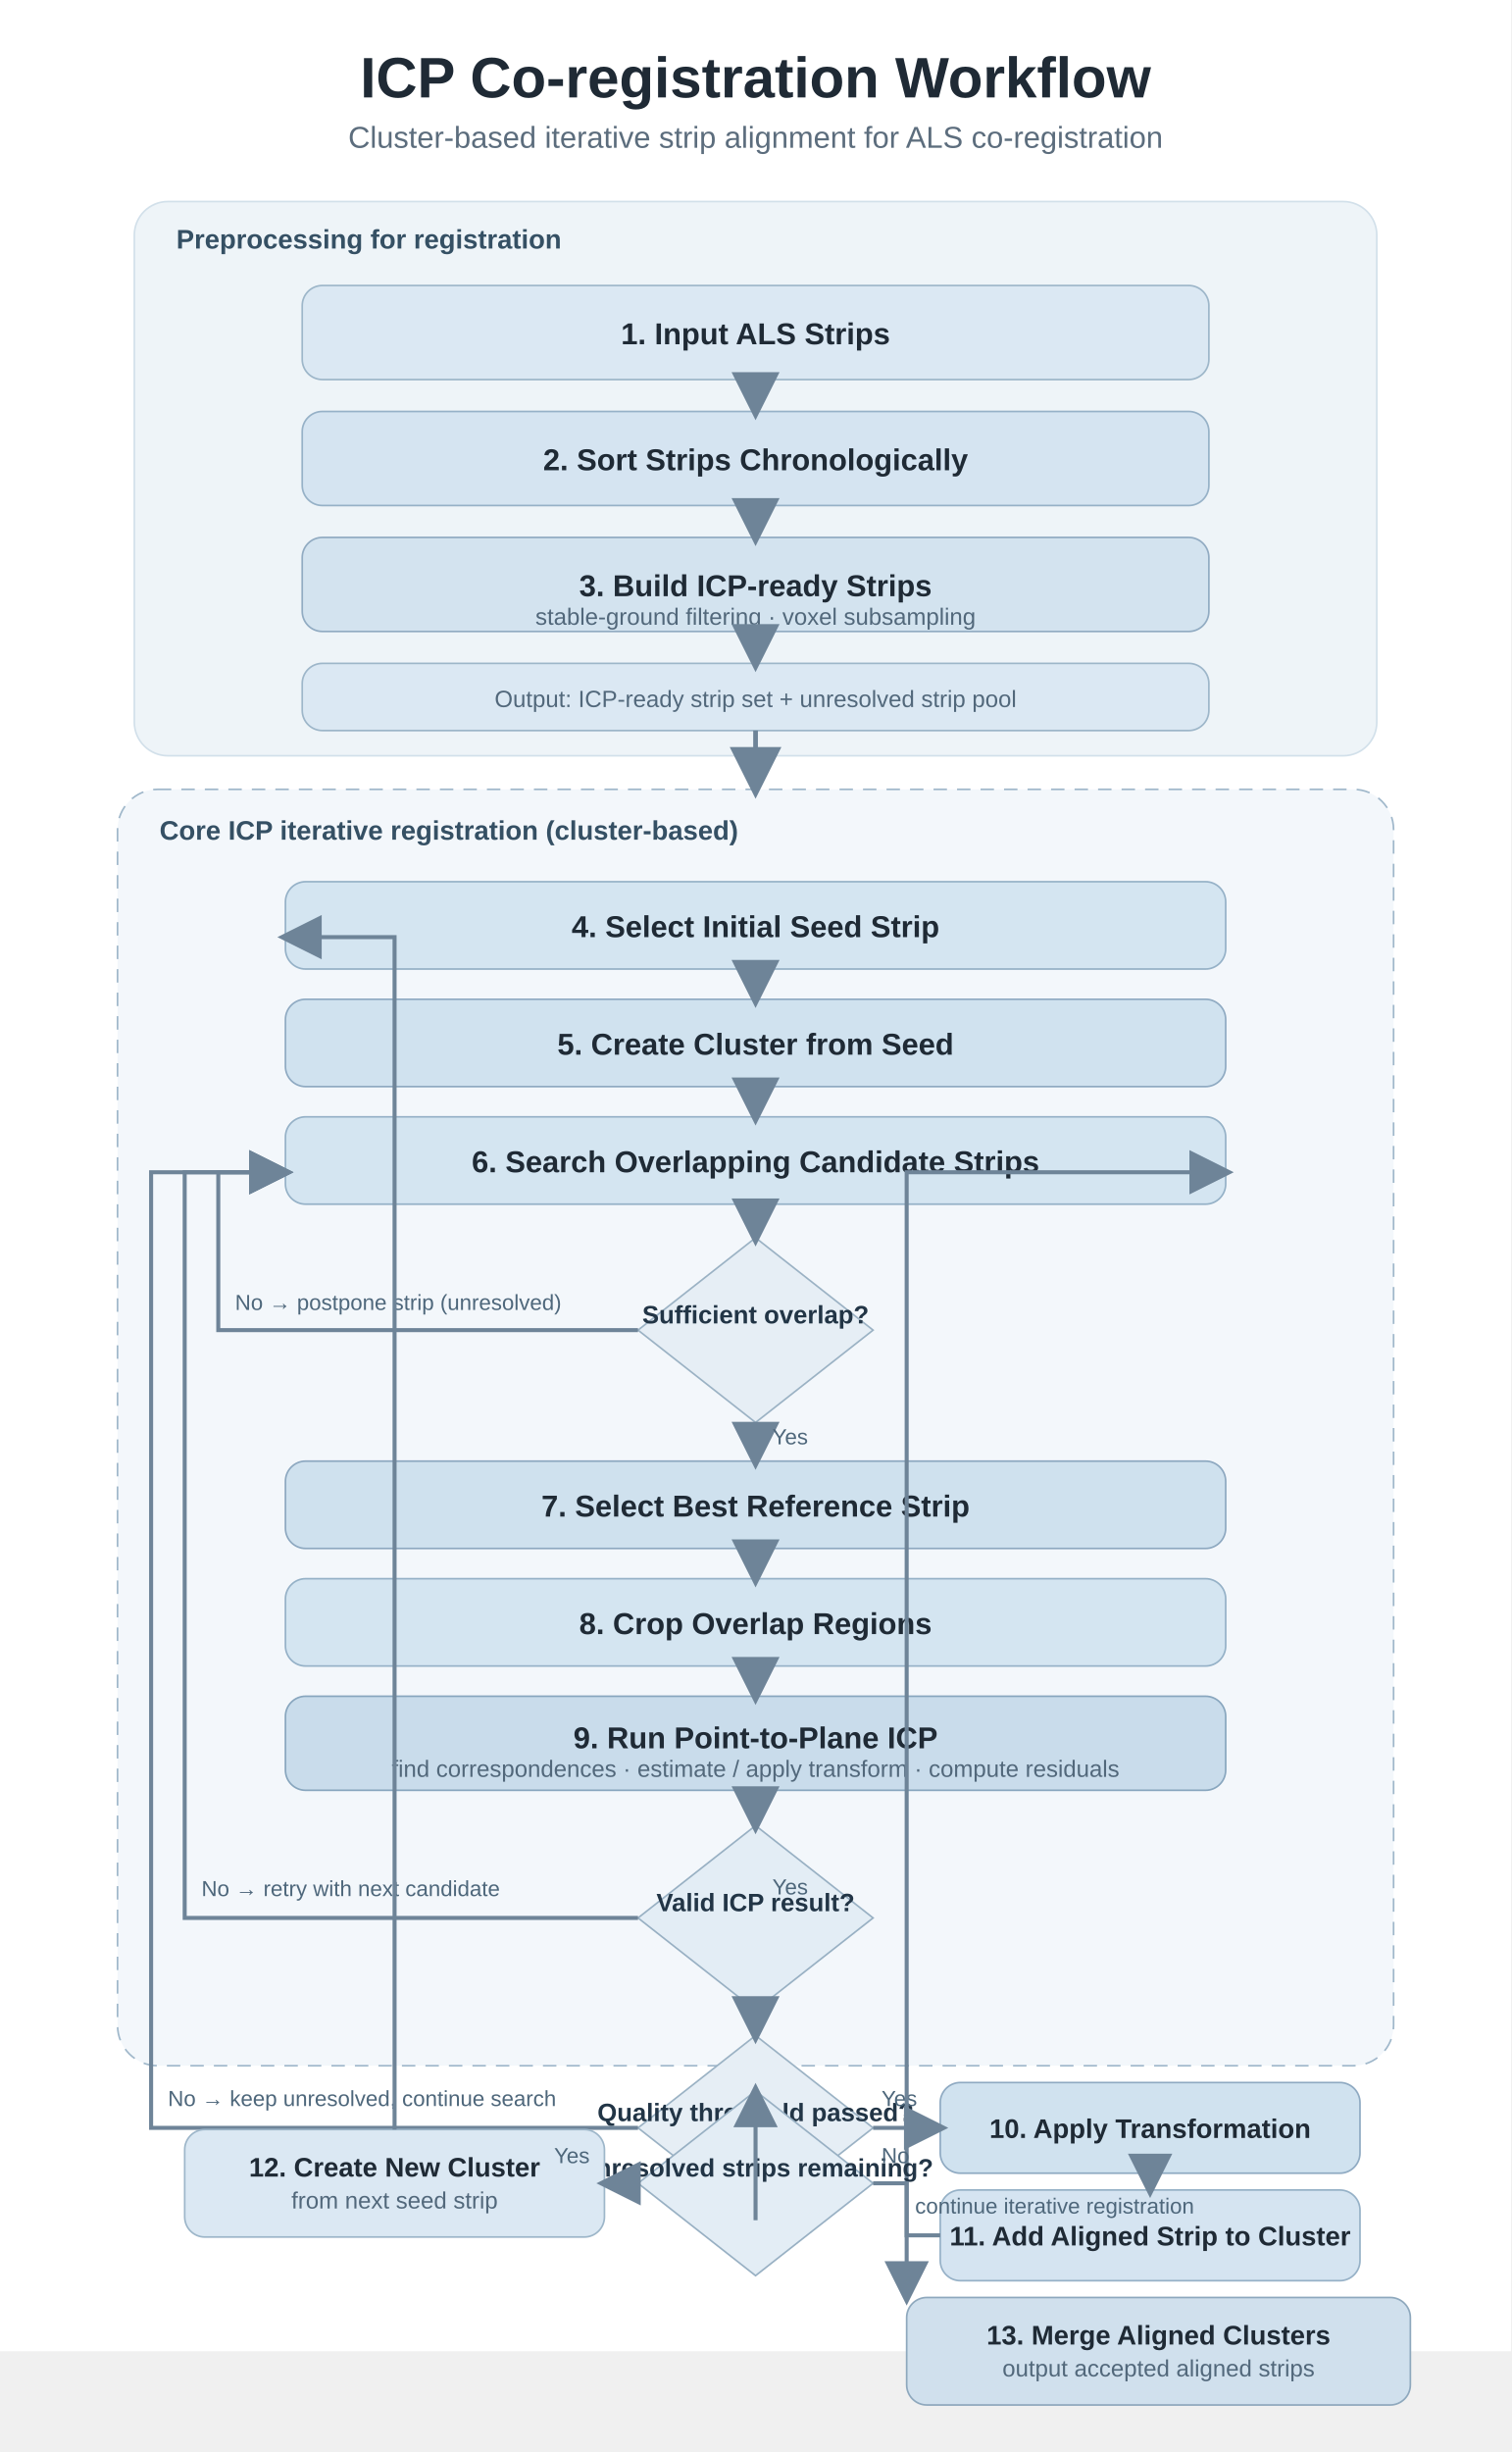
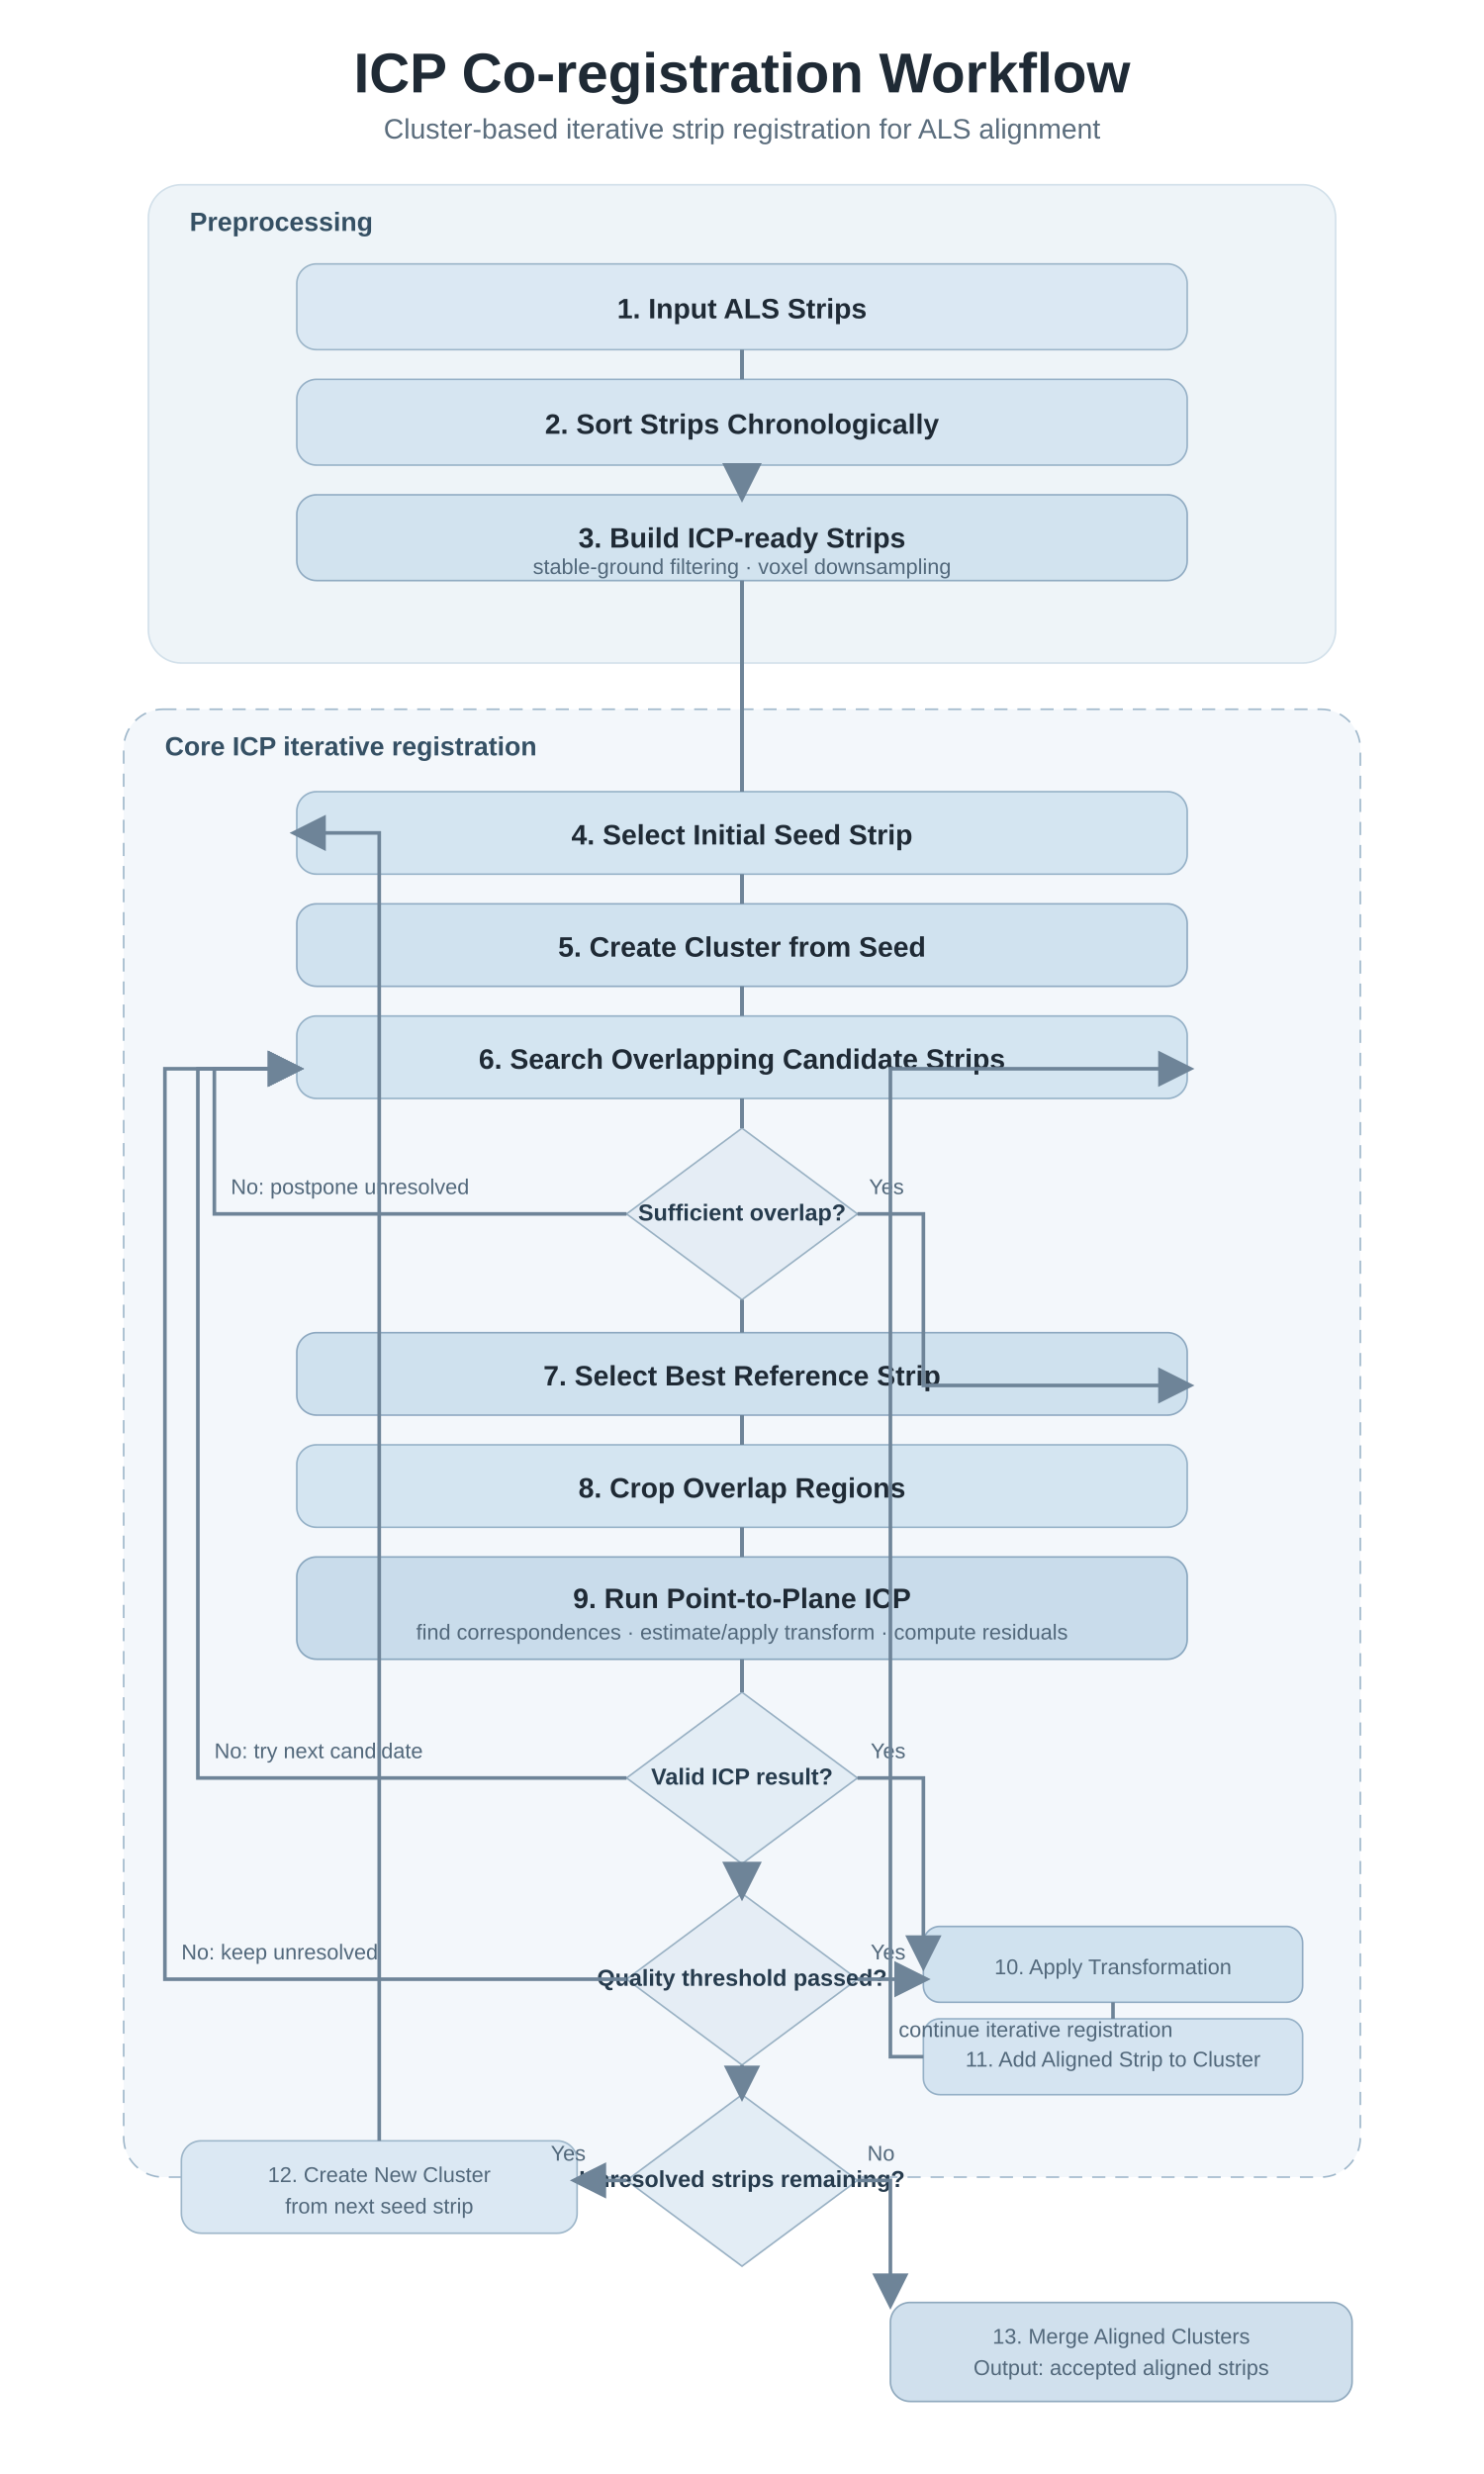
- <svg xmlns="http://www.w3.org/2000/svg" width="900" height="1460" viewBox="0 0 900 1460">
+ <svg xmlns="http://www.w3.org/2000/svg" width="900" height="1500" viewBox="0 0 900 1500">
  <defs>
    <style>
-       .title { font: 700 34px 'Arial', sans-serif; fill: #1f2a35; }
-       .subtitle { font: 500 18px 'Arial', sans-serif; fill: #5c6d7d; }
-       .groupLabel { font: 700 16px 'Arial', sans-serif; fill: #355064; }
-       .step { font: 600 18px 'Arial', sans-serif; fill: #1f2a35; }
-       .small { font: 500 14px 'Arial', sans-serif; fill: #52687b; }
-       .decision { font: 600 15px 'Arial', sans-serif; fill: #223546; }
-       .yn { font: 500 13px 'Arial', sans-serif; fill: #4e677b; }
+       .title{font:700 34px Arial,sans-serif;fill:#1f2a35}.sub{font:500 17px Arial,sans-serif;fill:#5b6d7d}
+       .g{font:700 16px Arial,sans-serif;fill:#355064}.s{font:600 17px Arial,sans-serif;fill:#1f2a35}
+       .d{font:600 14px Arial,sans-serif;fill:#263b4d}.m{font:500 13px Arial,sans-serif;fill:#52687b}
    </style>
-     <marker id="arrow" markerWidth="11" markerHeight="11" refX="9" refY="5.5" orient="auto">
-       <path d="M0,0 L11,5.5 L0,11 Z" fill="#6e8498" />
+     <marker id="a" markerWidth="10" markerHeight="10" refX="8" refY="5" orient="auto">
+       <path d="M0,0 L10,5 L0,10 Z" fill="#6e8498" />
    </marker>
  </defs>
-   <rect width="900" height="1400" fill="#ffffff" />
-   <text x="450" y="58" text-anchor="middle" class="title">ICP Co-registration Workflow</text>
-   <text x="450" y="88" text-anchor="middle" class="subtitle">Cluster-based iterative strip alignment for ALS co-registration</text>
-   <rect x="80" y="120" width="740" height="330" rx="20" fill="#eef4f8" stroke="#d2e0ea" />
-   <text x="105" y="148" class="groupLabel">Preprocessing for registration</text>
-   <rect x="180" y="170" width="540" height="56" rx="12" fill="#dbe8f3" stroke="#9db6c9" />
-   <text x="450" y="205" text-anchor="middle" class="step">1. Input ALS Strips</text>
-   <rect x="180" y="245" width="540" height="56" rx="12" fill="#d5e4f1" stroke="#96b1c7" />
-   <text x="450" y="280" text-anchor="middle" class="step">2. Sort Strips Chronologically</text>
-   <rect x="180" y="320" width="540" height="56" rx="12" fill="#d3e3ef" stroke="#91abc2" />
-   <text x="450" y="355" text-anchor="middle" class="step">3. Build ICP-ready Strips</text>
-   <text x="450" y="372" text-anchor="middle" class="small">stable-ground filtering · voxel subsampling</text>
-   <rect x="180" y="395" width="540" height="40" rx="12" fill="#dbe8f3" stroke="#9db6c9" />
-   <text x="450" y="421" text-anchor="middle" class="small">Output: ICP-ready strip set + unresolved strip pool</text>
-   <path d="M450 226 L450 245" stroke="#6e8498" stroke-width="2.6" fill="none" marker-end="url(#arrow)" />
-   <path d="M450 301 L450 320" stroke="#6e8498" stroke-width="2.6" fill="none" marker-end="url(#arrow)" />
-   <path d="M450 376 L450 395" stroke="#6e8498" stroke-width="2.6" fill="none" marker-end="url(#arrow)" />
-   <rect x="70" y="470" width="760" height="760" rx="24" fill="#f3f7fb" stroke="#9fb7ca" stroke-dasharray="8 6" />
-   <text x="95" y="500" class="groupLabel">Core ICP iterative registration (cluster-based)</text>
-   <rect x="170" y="525" width="560" height="52" rx="12" fill="#d4e5f1" stroke="#95b1c7" />
-   <text x="450" y="558" text-anchor="middle" class="step">4. Select Initial Seed Strip</text>
-   <rect x="170" y="595" width="560" height="52" rx="12" fill="#d0e2ef" stroke="#8faac2" />
-   <text x="450" y="628" text-anchor="middle" class="step">5. Create Cluster from Seed</text>
-   <rect x="170" y="665" width="560" height="52" rx="12" fill="#d4e5f1" stroke="#95b1c7" />
-   <text x="450" y="698" text-anchor="middle" class="step">6. Search Overlapping Candidate Strips</text>
-   <polygon points="450,737 520,792 450,847 380,792" fill="#e6eef5" stroke="#9bb2c4" />
-   <text x="450" y="788" text-anchor="middle" class="decision">Sufficient overlap?</text>
-   <rect x="170" y="870" width="560" height="52" rx="12" fill="#cfe1ee" stroke="#8da8c0" />
-   <text x="450" y="903" text-anchor="middle" class="step">7. Select Best Reference Strip</text>
-   <rect x="170" y="940" width="560" height="52" rx="12" fill="#d4e5f1" stroke="#95b1c7" />
-   <text x="450" y="973" text-anchor="middle" class="step">8. Crop Overlap Regions</text>
-   <rect x="170" y="1010" width="560" height="56" rx="12" fill="#c9dceb" stroke="#88a6be" />
-   <text x="450" y="1041" text-anchor="middle" class="step">9. Run Point-to-Plane ICP</text>
-   <text x="450" y="1058" text-anchor="middle" class="small">find correspondences · estimate / apply transform · compute residuals</text>
-   <polygon points="450,1087 520,1142 450,1197 380,1142" fill="#e3edf5" stroke="#98b0c3" />
-   <text x="450" y="1138" text-anchor="middle" class="decision">Valid ICP result?</text>
-   <polygon points="450,1212 520,1267 450,1322 380,1267" fill="#e6eef5" stroke="#9bb2c4" />
-   <text x="450" y="1263" text-anchor="middle" class="decision">Quality threshold passed?</text>
-   <path d="M450 577 L450 595" stroke="#6e8498" stroke-width="2.6" fill="none" marker-end="url(#arrow)" />
-   <path d="M450 647 L450 665" stroke="#6e8498" stroke-width="2.6" fill="none" marker-end="url(#arrow)" />
-   <path d="M450 717 L450 737" stroke="#6e8498" stroke-width="2.6" fill="none" marker-end="url(#arrow)" />
-   <path d="M450 847 L450 870" stroke="#6e8498" stroke-width="2.6" fill="none" marker-end="url(#arrow)" />
-   <path d="M450 922 L450 940" stroke="#6e8498" stroke-width="2.6" fill="none" marker-end="url(#arrow)" />
-   <path d="M450 992 L450 1010" stroke="#6e8498" stroke-width="2.6" fill="none" marker-end="url(#arrow)" />
-   <path d="M450 1066 L450 1087" stroke="#6e8498" stroke-width="2.6" fill="none" marker-end="url(#arrow)" />
-   <path d="M450 1197 L450 1212" stroke="#6e8498" stroke-width="2.6" fill="none" marker-end="url(#arrow)" />
-   <path d="M380 792 L130 792 L130 698 L170 698" stroke="#6e8498" stroke-width="2.4" fill="none" marker-end="url(#arrow)" />
-   <text x="140" y="780" class="yn">No → postpone strip (unresolved)</text>
-   <path d="M380 1142 L110 1142 L110 698 L170 698" stroke="#6e8498" stroke-width="2.4" fill="none" marker-end="url(#arrow)" />
-   <text x="120" y="1129" class="yn">No → retry with next candidate</text>
-   <path d="M380 1267 L90 1267 L90 698 L170 698" stroke="#6e8498" stroke-width="2.4" fill="none" marker-end="url(#arrow)" />
-   <text x="100" y="1254" class="yn">No → keep unresolved, continue search</text>
-   <rect x="560" y="1240" width="250" height="54" rx="12" fill="#d0e2ef" stroke="#8faac2" />
-   <text x="685" y="1273" text-anchor="middle" class="step" style="font-size:16px">10. Apply Transformation</text>
-   <rect x="560" y="1304" width="250" height="54" rx="12" fill="#d5e4f1" stroke="#96b1c7" />
-   <text x="685" y="1337" text-anchor="middle" class="step" style="font-size:16px">11. Add Aligned Strip to Cluster</text>
-   <path d="M520 1267 L560 1267" stroke="#6e8498" stroke-width="2.4" fill="none" marker-end="url(#arrow)" />
-   <text x="525" y="1254" class="yn">Yes</text>
-   <path d="M685 1294 L685 1304" stroke="#6e8498" stroke-width="2.4" fill="none" marker-end="url(#arrow)" />
-   <path d="M560 1331 L540 1331 L540 698 L730 698" stroke="#6e8498" stroke-width="2.4" fill="none" marker-end="url(#arrow)" />
-   <text x="545" y="1318" class="yn">continue iterative registration</text>
-   <text x="460" y="860" class="yn">Yes</text>
-   <text x="460" y="1128" class="yn">Yes</text>
-   <polygon points="450,1245 520,1300 450,1355 380,1300" fill="#e3edf5" stroke="#98b0c3" />
-   <text x="450" y="1296" text-anchor="middle" class="decision">Unresolved strips remaining?</text>
-   <rect x="110" y="1268" width="250" height="64" rx="12" fill="#dbe8f3" stroke="#9db6c9" />
-   <text x="235" y="1296" text-anchor="middle" class="step" style="font-size:16px">12. Create New Cluster</text>
-   <text x="235" y="1315" text-anchor="middle" class="small">from next seed strip</text>
-   <rect x="540" y="1368" width="300" height="64" rx="12" fill="#d0e0ed" stroke="#8ea8bd" />
-   <text x="690" y="1396" text-anchor="middle" class="step" style="font-size:16px">13. Merge Aligned Clusters</text>
-   <text x="690" y="1415" text-anchor="middle" class="small">output accepted aligned strips</text>
-   <path d="M450 435 L450 470" stroke="#6e8498" stroke-width="2.8" fill="none" marker-end="url(#arrow)" />
-   <path d="M450 1322 L450 1245" stroke="#6e8498" stroke-width="2.4" fill="none" marker-end="url(#arrow)" />
-   <path d="M380 1300 L360 1300" stroke="#6e8498" stroke-width="2.4" fill="none" marker-end="url(#arrow)" />
-   <text x="330" y="1288" class="yn">Yes</text>
-   <path d="M235 1268 L235 558 L170 558" stroke="#6e8498" stroke-width="2.4" fill="none" marker-end="url(#arrow)" />
-   <path d="M520 1300 L540 1300 L540 1368" stroke="#6e8498" stroke-width="2.4" fill="none" marker-end="url(#arrow)" />
-   <text x="525" y="1288" class="yn">No</text>
+   <rect width="900" height="1500" fill="#fff" />
+   <text x="450" y="56" text-anchor="middle" class="title">ICP Co-registration Workflow</text>
+   <text x="450" y="84" text-anchor="middle" class="sub">Cluster-based iterative strip registration for ALS alignment</text>
+   <rect x="90" y="112" width="720" height="290" rx="20" fill="#eef4f8" stroke="#d2e0ea" />
+   <text x="115" y="140" class="g">Preprocessing</text>
+   <rect x="180" y="160" width="540" height="52" rx="12" fill="#dbe8f3" stroke="#9db6c9" />
+   <text x="450" y="193" text-anchor="middle" class="s">1. Input ALS Strips</text>
+   <rect x="180" y="230" width="540" height="52" rx="12" fill="#d6e5f1" stroke="#97b1c7" />
+   <text x="450" y="263" text-anchor="middle" class="s">2. Sort Strips Chronologically</text>
+   <rect x="180" y="300" width="540" height="52" rx="12" fill="#d2e3ef" stroke="#90abc2" />
+   <text x="450" y="332" text-anchor="middle" class="s">3. Build ICP-ready Strips</text>
+   <text x="450" y="348" text-anchor="middle" class="m">stable-ground filtering · voxel downsampling</text>
+   <path d="M450 212 L450 230 M450 282 L450 300" stroke="#6e8498" stroke-width="2.4" fill="none" marker-end="url(#a)" />
+   <rect x="75" y="430" width="750" height="890" rx="24" fill="#f3f7fb" stroke="#9fb7ca" stroke-dasharray="8 6" />
+   <text x="100" y="458" class="g">Core ICP iterative registration</text>
+   <rect x="180" y="480" width="540" height="50" rx="12" fill="#d4e5f1" stroke="#95b1c7" />
+   <text x="450" y="512" text-anchor="middle" class="s">4. Select Initial Seed Strip</text>
+   <rect x="180" y="548" width="540" height="50" rx="12" fill="#d0e2ef" stroke="#8faac2" />
+   <text x="450" y="580" text-anchor="middle" class="s">5. Create Cluster from Seed</text>
+   <rect x="180" y="616" width="540" height="50" rx="12" fill="#d4e5f1" stroke="#95b1c7" />
+   <text x="450" y="648" text-anchor="middle" class="s">6. Search Overlapping Candidate Strips</text>
+   <polygon points="450,684 520,736 450,788 380,736" fill="#e5edf5" stroke="#99b1c3" />
+   <text x="450" y="740" text-anchor="middle" class="d">Sufficient overlap?</text>
+   <rect x="180" y="808" width="540" height="50" rx="12" fill="#cfe1ee" stroke="#8da8c0" />
+   <text x="450" y="840" text-anchor="middle" class="s">7. Select Best Reference Strip</text>
+   <rect x="180" y="876" width="540" height="50" rx="12" fill="#d4e5f1" stroke="#95b1c7" />
+   <text x="450" y="908" text-anchor="middle" class="s">8. Crop Overlap Regions</text>
+   <rect x="180" y="944" width="540" height="62" rx="12" fill="#c9dceb" stroke="#88a6be" />
+   <text x="450" y="975" text-anchor="middle" class="s">9. Run Point-to-Plane ICP</text>
+   <text x="450" y="994" text-anchor="middle" class="m">find correspondences · estimate/apply transform · compute residuals</text>
+   <polygon points="450,1026 520,1078 450,1130 380,1078" fill="#e3edf5" stroke="#98b0c3" />
+   <text x="450" y="1082" text-anchor="middle" class="d">Valid ICP result?</text>
+   <polygon points="450,1148 520,1200 450,1252 380,1200" fill="#e5edf5" stroke="#99b1c3" />
+   <text x="450" y="1204" text-anchor="middle" class="d">Quality threshold passed?</text>
+   <rect x="560" y="1168" width="230" height="46" rx="10" fill="#d0e2ef" stroke="#8faac2" />
+   <text x="675" y="1197" text-anchor="middle" class="m">10. Apply Transformation</text>
+   <rect x="560" y="1224" width="230" height="46" rx="10" fill="#d5e4f1" stroke="#96b1c7" />
+   <text x="675" y="1253" text-anchor="middle" class="m">11. Add Aligned Strip to Cluster</text>
+   <polygon points="450,1270 520,1322 450,1374 380,1322" fill="#e3edf5" stroke="#98b0c3" />
+   <text x="450" y="1326" text-anchor="middle" class="d">Unresolved strips remaining?</text>
+   <rect x="110" y="1298" width="240" height="56" rx="12" fill="#dbe8f3" stroke="#9db6c9" />
+   <text x="230" y="1323" text-anchor="middle" class="m">12. Create New Cluster</text>
+   <text x="230" y="1342" text-anchor="middle" class="m">from next seed strip</text>
+   <rect x="540" y="1396" width="280" height="60" rx="12" fill="#d0e0ed" stroke="#8ea8bd" />
+   <text x="680" y="1421" text-anchor="middle" class="m">13. Merge Aligned Clusters</text>
+   <text x="680" y="1440" text-anchor="middle" class="m">Output: accepted aligned strips</text>
+   <path d="M450 352 L450 480 M450 530 L450 548 M450 598 L450 616 M450 666 L450 684 M450 788 L450 808 M450 858 L450 876 M450 926 L450 944 M450 1006 L450 1026 M450 1130 L450 1148" stroke="#6e8498" stroke-width="2.4" fill="none" marker-end="url(#a)" />
+   <path d="M520 736 L560 736 L560 840 L720 840" stroke="#6e8498" stroke-width="2.2" fill="none" marker-end="url(#a)" />
+   <text x="527" y="724" class="m">Yes</text>
+   <path d="M380 736 L130 736 L130 648 L180 648" stroke="#6e8498" stroke-width="2.2" fill="none" marker-end="url(#a)" />
+   <text x="140" y="724" class="m">No: postpone unresolved</text>
+   <path d="M520 1078 L560 1078 L560 1191" stroke="#6e8498" stroke-width="2.2" fill="none" marker-end="url(#a)" />
+   <text x="528" y="1066" class="m">Yes</text>
+   <path d="M380 1078 L120 1078 L120 648 L180 648" stroke="#6e8498" stroke-width="2.2" fill="none" marker-end="url(#a)" />
+   <text x="130" y="1066" class="m">No: try next candidate</text>
+   <path d="M520 1200 L560 1200" stroke="#6e8498" stroke-width="2.2" fill="none" marker-end="url(#a)" />
+   <text x="528" y="1188" class="m">Yes</text>
+   <path d="M380 1200 L100 1200 L100 648 L180 648" stroke="#6e8498" stroke-width="2.2" fill="none" marker-end="url(#a)" />
+   <text x="110" y="1188" class="m">No: keep unresolved</text>
+   <path d="M675 1214 L675 1224 M560 1247 L540 1247 L540 648 L720 648" stroke="#6e8498" stroke-width="2.2" fill="none" marker-end="url(#a)" />
+   <text x="545" y="1235" class="m">continue iterative registration</text>
+   <path d="M450 1252 L450 1270" stroke="#6e8498" stroke-width="2.2" fill="none" marker-end="url(#a)" />
+   <path d="M380 1322 L350 1322" stroke="#6e8498" stroke-width="2.2" fill="none" marker-end="url(#a)" />
+   <text x="334" y="1310" class="m">Yes</text>
+   <path d="M230 1298 L230 505 L180 505" stroke="#6e8498" stroke-width="2.2" fill="none" marker-end="url(#a)" />
+   <path d="M520 1322 L540 1322 L540 1396" stroke="#6e8498" stroke-width="2.2" fill="none" marker-end="url(#a)" />
+   <text x="526" y="1310" class="m">No</text>
</svg>
